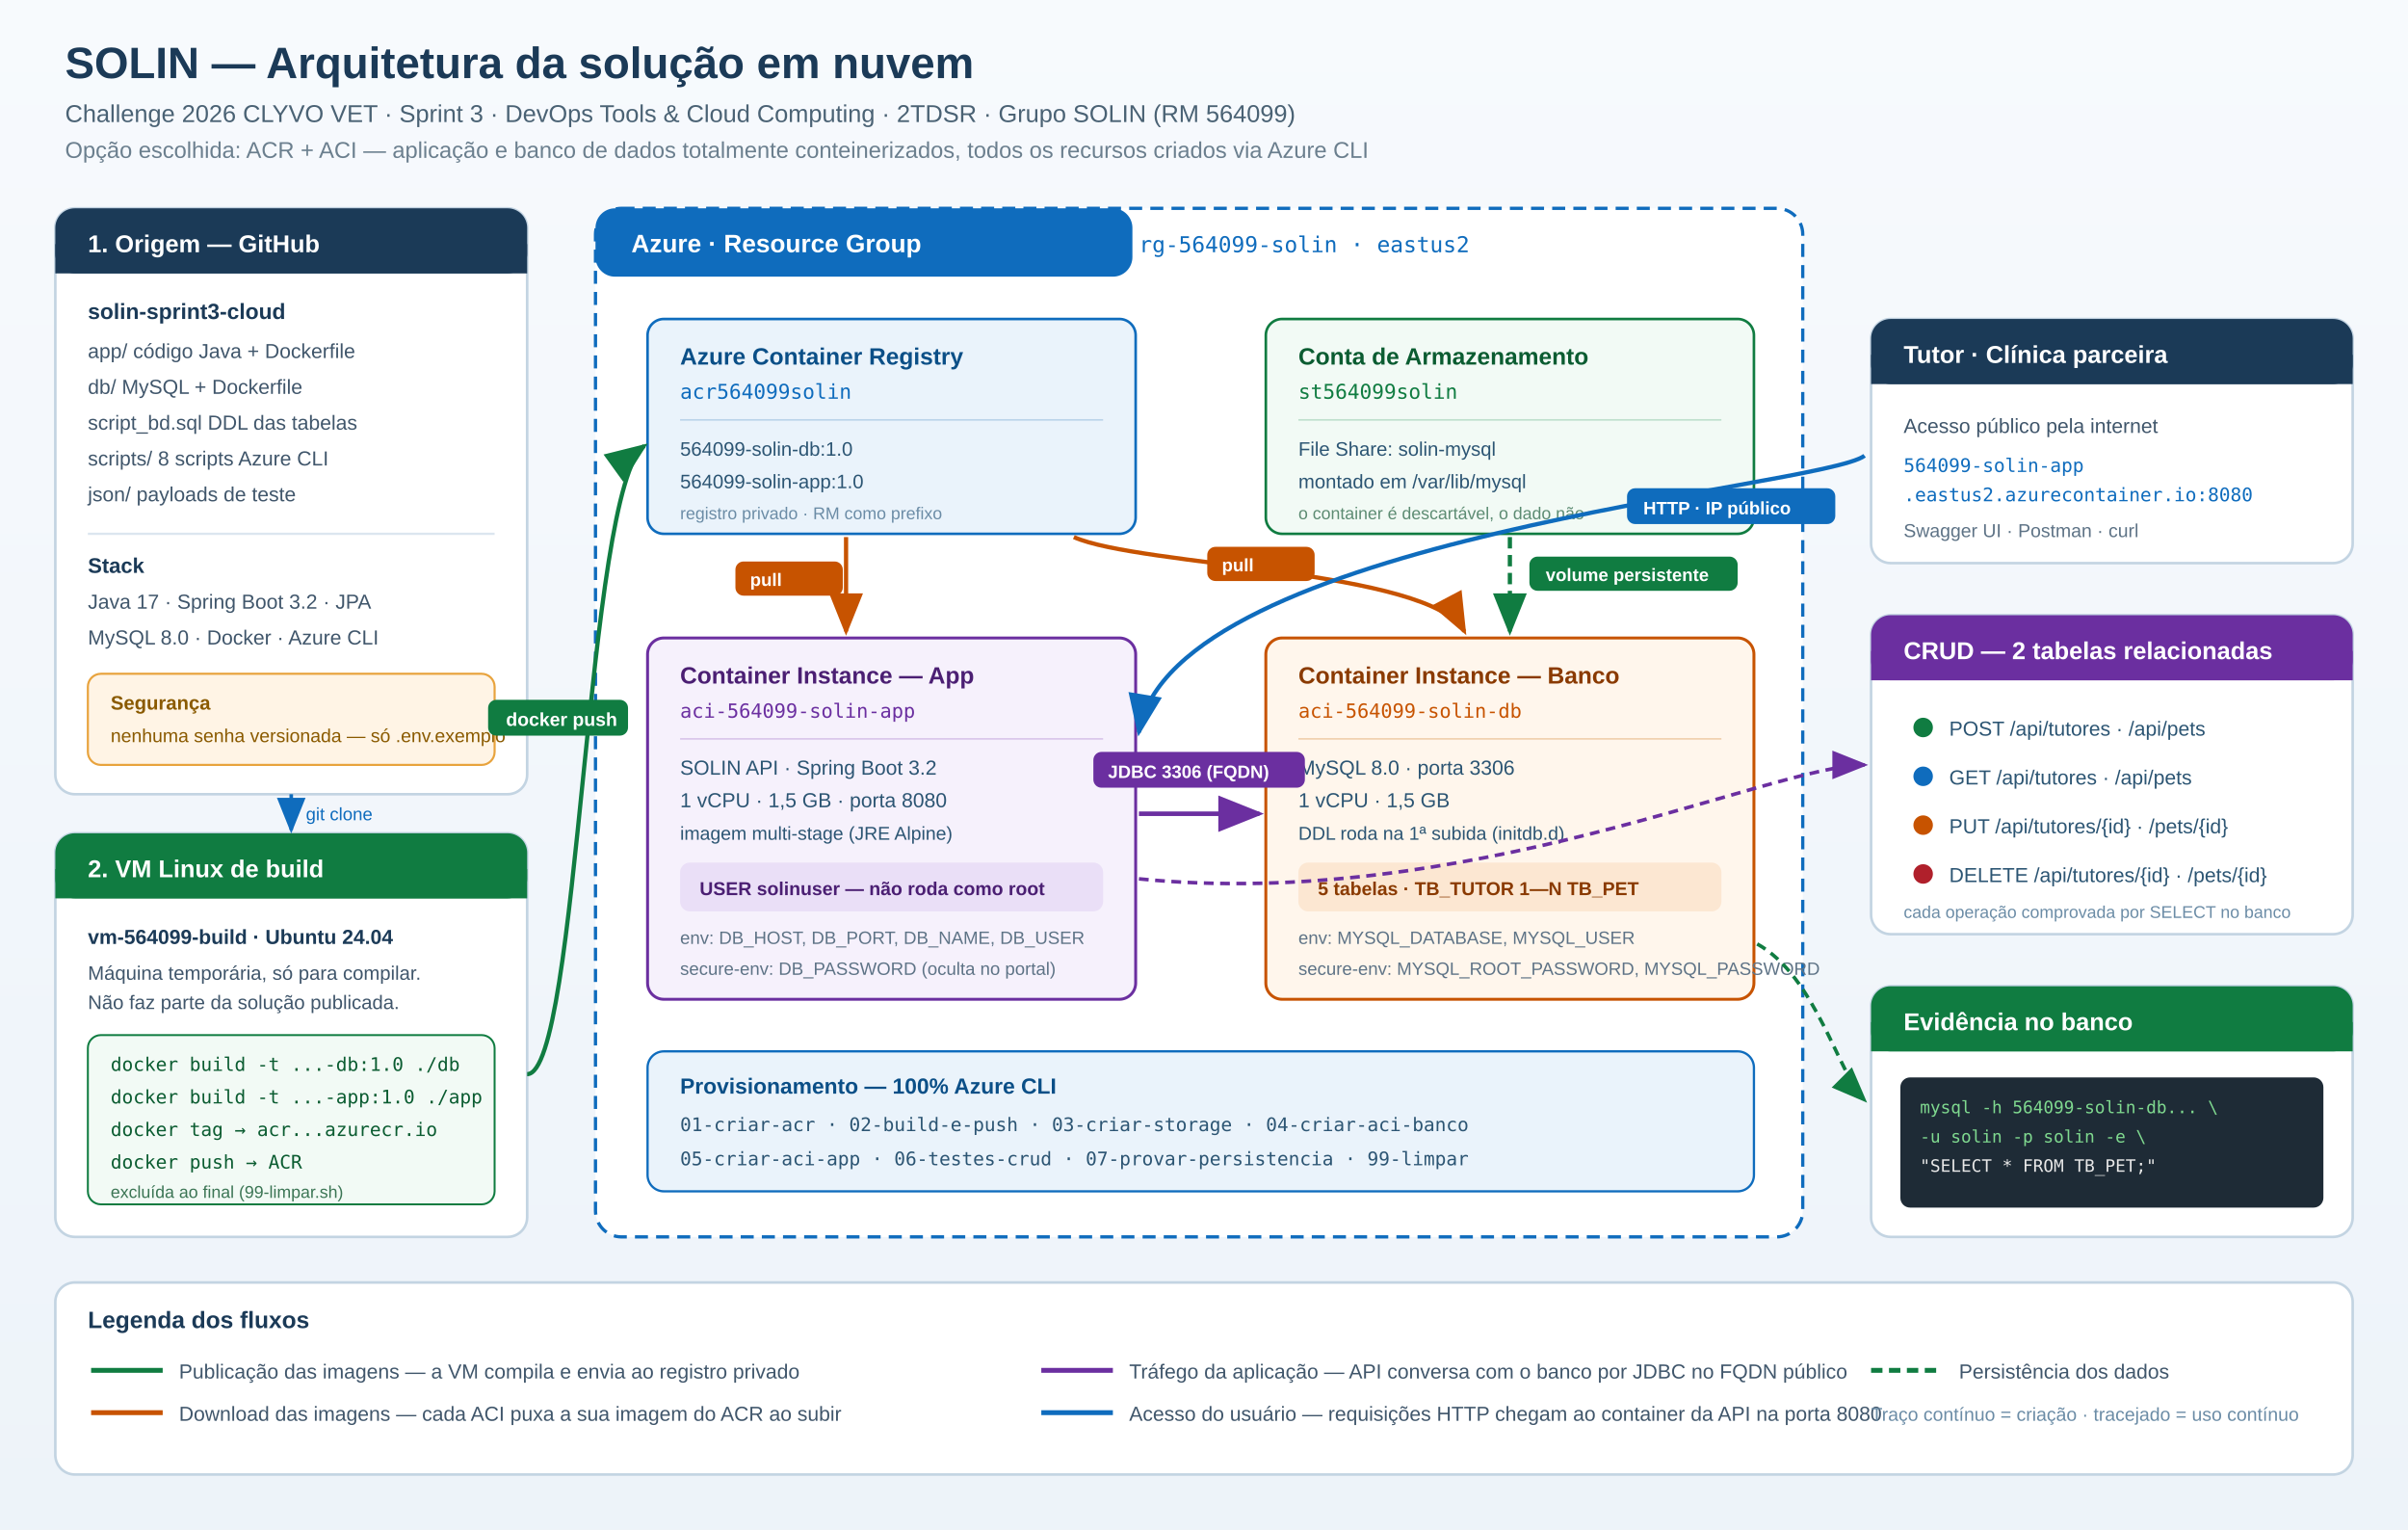
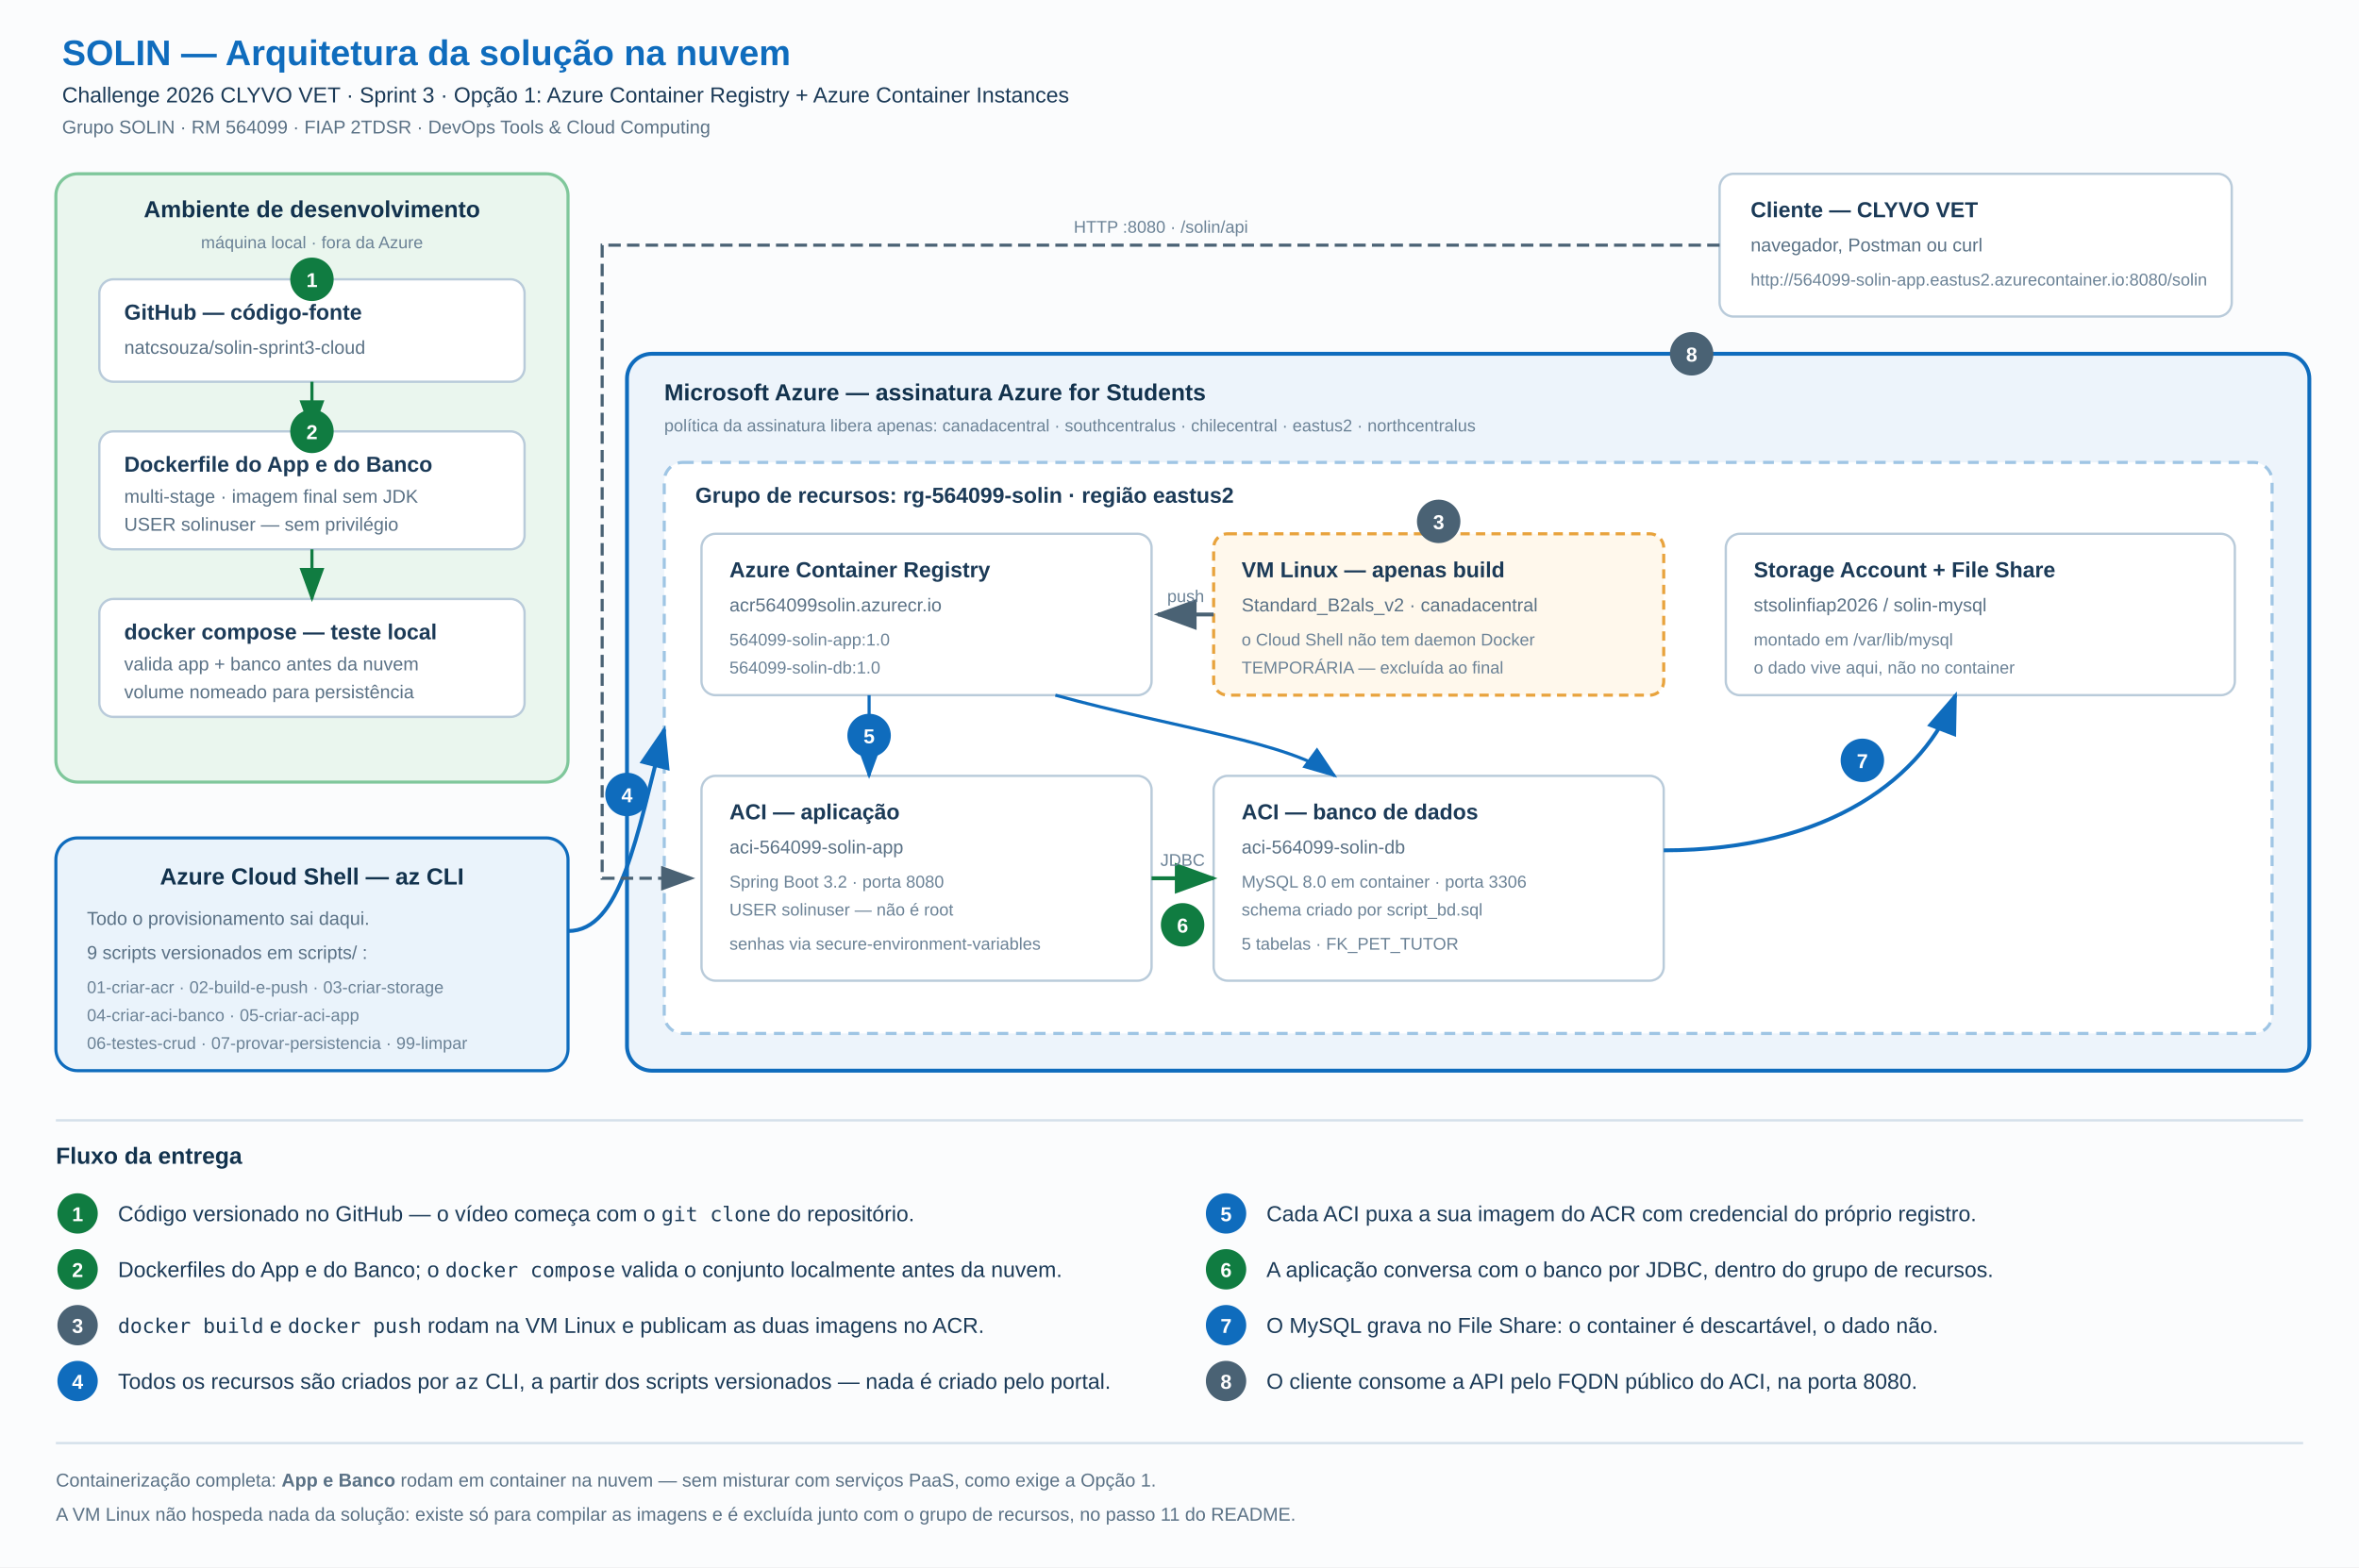
- <svg xmlns="http://www.w3.org/2000/svg" viewBox="0 0 1480 940" width="1480" height="940" font-family="Segoe UI, Arial, sans-serif">
+ <svg xmlns="http://www.w3.org/2000/svg" width="1520" height="1010" viewBox="0 0 1520 1010" font-family="Segoe UI, Calibri, Arial, sans-serif">
  <defs>
-     <marker id="seta" markerWidth="10" markerHeight="8" refX="9" refY="4" orient="auto">
-       <path d="M0,0 L10,4 L0,8 Z" fill="#0F6CBD" />
+     <marker id="seta" markerWidth="11" markerHeight="8" refX="10" refY="4" orient="auto">
+       <path d="M0,0 L11,4 L0,8 z" fill="#4A6274" />
    </marker>
-     <marker id="setaVerde" markerWidth="10" markerHeight="8" refX="9" refY="4" orient="auto">
-       <path d="M0,0 L10,4 L0,8 Z" fill="#107C41" />
+     <marker id="setaAzul" markerWidth="11" markerHeight="8" refX="10" refY="4" orient="auto">
+       <path d="M0,0 L11,4 L0,8 z" fill="#0F6CBD" />
    </marker>
-     <marker id="setaLaranja" markerWidth="10" markerHeight="8" refX="9" refY="4" orient="auto">
-       <path d="M0,0 L10,4 L0,8 Z" fill="#C75300" />
+     <marker id="setaVerde" markerWidth="11" markerHeight="8" refX="10" refY="4" orient="auto">
+       <path d="M0,0 L11,4 L0,8 z" fill="#107C41" />
    </marker>
-     <marker id="setaRoxa" markerWidth="10" markerHeight="8" refX="9" refY="4" orient="auto">
-       <path d="M0,0 L10,4 L0,8 Z" fill="#6B2FA0" />
-     </marker>
-     <linearGradient id="fundo" x1="0" y1="0" x2="0" y2="1">
-       <stop offset="0%" stop-color="#F7FAFD" />
-       <stop offset="100%" stop-color="#EDF3F9" />
-     </linearGradient>
+     <style>
+       .t   { font-size:14px; fill:#1B3A57 }
+       .tb  { font-size:14px; fill:#1B3A57; font-weight:600 }
+       .ts  { font-size:12px; fill:#5A7185 }
+       .tm  { font-size:11px; fill:#6B8296 }
+       .rec { font-size:15px; font-weight:600; fill:#12324D }
+       .cx  { fill:#fff; stroke:#B9CBDA; stroke-width:1.5; rx:9 }
+       .num { font-size:13px; font-weight:700; fill:#fff }
+     </style>
  </defs>
-   <rect width="1480" height="940" fill="url(#fundo)" />
-   <text x="40" y="48" font-size="27" font-weight="700" fill="#1B3A57">SOLIN — Arquitetura da solução em nuvem</text>
-   <text x="40" y="75" font-size="15" fill="#4A6274">Challenge 2026 CLYVO VET · Sprint 3 · DevOps Tools &amp; Cloud Computing · 2TDSR · Grupo SOLIN (RM 564099)</text>
-   <text x="40" y="97" font-size="14" fill="#6B7F8E">Opção escolhida: ACR + ACI — aplicação e banco de dados totalmente conteinerizados, todos os recursos criados via Azure CLI</text>
-   <rect x="34" y="128" width="290" height="360" rx="12" fill="#FFFFFF" stroke="#C3D4E2" stroke-width="1.6" />
-   <rect x="34" y="128" width="290" height="40" rx="12" fill="#1B3A57" />
-   <rect x="34" y="150" width="290" height="18" fill="#1B3A57" />
-   <text x="54" y="155" font-size="15" font-weight="600" fill="#FFFFFF">1. Origem — GitHub</text>
-   <text x="54" y="196" font-size="13.5" font-weight="600" fill="#1B3A57">solin-sprint3-cloud</text>
-   <text x="54" y="220" font-size="12.5" fill="#40566B">app/       código Java + Dockerfile</text>
-   <text x="54" y="242" font-size="12.5" fill="#40566B">db/        MySQL + Dockerfile</text>
-   <text x="54" y="264" font-size="12.5" fill="#40566B">script_bd.sql   DDL das tabelas</text>
-   <text x="54" y="286" font-size="12.5" fill="#40566B">scripts/   8 scripts Azure CLI</text>
-   <text x="54" y="308" font-size="12.5" fill="#40566B">json/      payloads de teste</text>
-   <line x1="54" y1="328" x2="304" y2="328" stroke="#DCE6EF" stroke-width="1.4" />
-   <text x="54" y="352" font-size="13" font-weight="600" fill="#1B3A57">Stack</text>
-   <text x="54" y="374" font-size="12.5" fill="#40566B">Java 17 · Spring Boot 3.2 · JPA</text>
-   <text x="54" y="396" font-size="12.5" fill="#40566B">MySQL 8.0 · Docker · Azure CLI</text>
-   <rect x="54" y="414" width="250" height="56" rx="8" fill="#FFF4E5" stroke="#E8A33D" stroke-width="1.3" />
-   <text x="68" y="436" font-size="12" font-weight="600" fill="#8A5A00">Segurança</text>
-   <text x="68" y="456" font-size="11.5" fill="#8A5A00">nenhuma senha versionada — só .env.exemplo</text>
-   <rect x="34" y="512" width="290" height="248" rx="12" fill="#FFFFFF" stroke="#C3D4E2" stroke-width="1.6" />
-   <rect x="34" y="512" width="290" height="40" rx="12" fill="#107C41" />
-   <rect x="34" y="534" width="290" height="18" fill="#107C41" />
-   <text x="54" y="539" font-size="15" font-weight="600" fill="#FFFFFF">2. VM Linux de build</text>
-   <text x="54" y="580" font-size="12.5" font-weight="600" fill="#1B3A57">vm-564099-build · Ubuntu 24.04</text>
-   <text x="54" y="602" font-size="12" fill="#40566B">Máquina temporária, só para compilar.</text>
-   <text x="54" y="620" font-size="12" fill="#40566B">Não faz parte da solução publicada.</text>
-   <rect x="54" y="636" width="250" height="104" rx="8" fill="#F2FAF5" stroke="#107C41" stroke-width="1.2" />
-   <text x="68" y="658" font-size="11.5" font-family="Consolas, monospace" fill="#0B5C31">docker build -t ...-db:1.0 ./db</text>
-   <text x="68" y="678" font-size="11.5" font-family="Consolas, monospace" fill="#0B5C31">docker build -t ...-app:1.0 ./app</text>
-   <text x="68" y="698" font-size="11.5" font-family="Consolas, monospace" fill="#0B5C31">docker tag  → acr...azurecr.io</text>
-   <text x="68" y="718" font-size="11.5" font-family="Consolas, monospace" fill="#0B5C31">docker push → ACR</text>
-   <text x="68" y="736" font-size="10.5" fill="#3B7554">excluída ao final (99-limpar.sh)</text>
-   <line x1="179" y1="488" x2="179" y2="510" stroke="#0F6CBD" stroke-width="2.2" marker-end="url(#seta)" />
-   <text x="188" y="504" font-size="11" fill="#0F6CBD">git clone</text>
-   <rect x="366" y="128" width="742" height="632" rx="16" fill="#FFFFFF" stroke="#0F6CBD" stroke-width="2" stroke-dasharray="8 5" />
-   <rect x="366" y="128" width="330" height="42" rx="12" fill="#0F6CBD" />
-   <text x="388" y="155" font-size="15.5" font-weight="600" fill="#FFFFFF">Azure · Resource Group</text>
-   <text x="700" y="155" font-size="13.5" fill="#0F6CBD" font-family="Consolas, monospace">rg-564099-solin · eastus2</text>
-   <rect x="398" y="196" width="300" height="132" rx="10" fill="#EAF3FB" stroke="#0F6CBD" stroke-width="1.6" />
-   <text x="418" y="224" font-size="14.5" font-weight="600" fill="#0B4F87">Azure Container Registry</text>
-   <text x="418" y="245" font-size="12.5" font-family="Consolas, monospace" fill="#0F6CBD">acr564099solin</text>
-   <line x1="418" y1="258" x2="678" y2="258" stroke="#BBD4EA" />
-   <text x="418" y="280" font-size="12" fill="#2C5573">564099-solin-db:1.0</text>
-   <text x="418" y="300" font-size="12" fill="#2C5573">564099-solin-app:1.0</text>
-   <text x="418" y="319" font-size="10.5" fill="#6B8CA6">registro privado · RM como prefixo</text>
-   <rect x="778" y="196" width="300" height="132" rx="10" fill="#F2FAF5" stroke="#107C41" stroke-width="1.6" />
-   <text x="798" y="224" font-size="14.5" font-weight="600" fill="#0B5C31">Conta de Armazenamento</text>
-   <text x="798" y="245" font-size="12.5" font-family="Consolas, monospace" fill="#107C41">st564099solin</text>
-   <line x1="798" y1="258" x2="1058" y2="258" stroke="#BFE0CD" />
-   <text x="798" y="280" font-size="12" fill="#2C5573">File Share: solin-mysql</text>
-   <text x="798" y="300" font-size="12" fill="#2C5573">montado em /var/lib/mysql</text>
-   <text x="798" y="319" font-size="10.5" fill="#5C8B72">o container é descartável, o dado não</text>
-   <rect x="398" y="392" width="300" height="222" rx="10" fill="#F6F1FC" stroke="#6B2FA0" stroke-width="1.8" />
-   <text x="418" y="420" font-size="14.5" font-weight="600" fill="#4B1F73">Container Instance — App</text>
-   <text x="418" y="441" font-size="12" font-family="Consolas, monospace" fill="#6B2FA0">aci-564099-solin-app</text>
-   <line x1="418" y1="454" x2="678" y2="454" stroke="#D8C6EA" />
-   <text x="418" y="476" font-size="12.5" fill="#2C5573">SOLIN API · Spring Boot 3.2</text>
-   <text x="418" y="496" font-size="12.5" fill="#2C5573">1 vCPU · 1,5 GB · porta 8080</text>
-   <text x="418" y="516" font-size="11.5" fill="#2C5573">imagem multi-stage (JRE Alpine)</text>
-   <rect x="418" y="530" width="260" height="30" rx="6" fill="#EADFF7" />
-   <text x="430" y="550" font-size="11.5" font-weight="600" fill="#4B1F73">USER solinuser — não roda como root</text>
-   <text x="418" y="580" font-size="11" fill="#5E7386">env: DB_HOST, DB_PORT, DB_NAME, DB_USER</text>
-   <text x="418" y="599" font-size="11" fill="#5E7386">secure-env: DB_PASSWORD (oculta no portal)</text>
-   <rect x="778" y="392" width="300" height="222" rx="10" fill="#FFF6EC" stroke="#C75300" stroke-width="1.8" />
-   <text x="798" y="420" font-size="14.5" font-weight="600" fill="#8A3A00">Container Instance — Banco</text>
-   <text x="798" y="441" font-size="12" font-family="Consolas, monospace" fill="#C75300">aci-564099-solin-db</text>
-   <line x1="798" y1="454" x2="1058" y2="454" stroke="#F0CFAE" />
-   <text x="798" y="476" font-size="12.5" fill="#2C5573">MySQL 8.0 · porta 3306</text>
-   <text x="798" y="496" font-size="12.5" fill="#2C5573">1 vCPU · 1,5 GB</text>
-   <text x="798" y="516" font-size="11.5" fill="#2C5573">DDL roda na 1ª subida (initdb.d)</text>
-   <rect x="798" y="530" width="260" height="30" rx="6" fill="#FCE7D2" />
-   <text x="810" y="550" font-size="11.5" font-weight="600" fill="#8A3A00">5 tabelas · TB_TUTOR 1—N TB_PET</text>
-   <text x="798" y="580" font-size="11" fill="#5E7386">env: MYSQL_DATABASE, MYSQL_USER</text>
-   <text x="798" y="599" font-size="11" fill="#5E7386">secure-env: MYSQL_ROOT_PASSWORD, MYSQL_PASSWORD</text>
-   <rect x="398" y="646" width="680" height="86" rx="10" fill="#EAF3FB" stroke="#0F6CBD" stroke-width="1.4" />
-   <text x="418" y="672" font-size="13.5" font-weight="600" fill="#0B4F87">Provisionamento — 100% Azure CLI</text>
-   <text x="418" y="695" font-size="11.5" font-family="Consolas, monospace" fill="#2C5573">01-criar-acr · 02-build-e-push · 03-criar-storage · 04-criar-aci-banco</text>
-   <text x="418" y="716" font-size="11.5" font-family="Consolas, monospace" fill="#2C5573">05-criar-aci-app · 06-testes-crud · 07-provar-persistencia · 99-limpar</text>
-   <rect x="1150" y="196" width="296" height="150" rx="12" fill="#FFFFFF" stroke="#C3D4E2" stroke-width="1.6" />
-   <rect x="1150" y="196" width="296" height="40" rx="12" fill="#1B3A57" />
-   <rect x="1150" y="218" width="296" height="18" fill="#1B3A57" />
-   <text x="1170" y="223" font-size="15" font-weight="600" fill="#FFFFFF">Tutor · Clínica parceira</text>
-   <text x="1170" y="266" font-size="12.5" fill="#40566B">Acesso público pela internet</text>
-   <text x="1170" y="290" font-size="11.5" font-family="Consolas, monospace" fill="#0F6CBD">564099-solin-app</text>
-   <text x="1170" y="308" font-size="11.5" font-family="Consolas, monospace" fill="#0F6CBD">.eastus2.azurecontainer.io:8080</text>
-   <text x="1170" y="330" font-size="11.5" fill="#5E7386">Swagger UI · Postman · curl</text>
-   <rect x="1150" y="378" width="296" height="196" rx="12" fill="#FFFFFF" stroke="#C3D4E2" stroke-width="1.6" />
-   <rect x="1150" y="378" width="296" height="40" rx="12" fill="#6B2FA0" />
-   <rect x="1150" y="400" width="296" height="18" fill="#6B2FA0" />
-   <text x="1170" y="405" font-size="15" font-weight="600" fill="#FFFFFF">CRUD — 2 tabelas relacionadas</text>
-   <circle cx="1182" cy="447" r="6" fill="#107C41" />
-   <text x="1198" y="452" font-size="12.5" fill="#2C5573">POST   /api/tutores  ·  /api/pets</text>
-   <circle cx="1182" cy="477" r="6" fill="#0F6CBD" />
-   <text x="1198" y="482" font-size="12.5" fill="#2C5573">GET    /api/tutores  ·  /api/pets</text>
-   <circle cx="1182" cy="507" r="6" fill="#C75300" />
-   <text x="1198" y="512" font-size="12.5" fill="#2C5573">PUT    /api/tutores/{id} · /pets/{id}</text>
-   <circle cx="1182" cy="537" r="6" fill="#B0202B" />
-   <text x="1198" y="542" font-size="12.5" fill="#2C5573">DELETE /api/tutores/{id} · /pets/{id}</text>
-   <text x="1170" y="564" font-size="10.5" fill="#6B8CA6">cada operação comprovada por SELECT no banco</text>
-   <rect x="1150" y="606" width="296" height="154" rx="12" fill="#FFFFFF" stroke="#C3D4E2" stroke-width="1.6" />
-   <rect x="1150" y="606" width="296" height="40" rx="12" fill="#107C41" />
-   <rect x="1150" y="628" width="296" height="18" fill="#107C41" />
-   <text x="1170" y="633" font-size="15" font-weight="600" fill="#FFFFFF">Evidência no banco</text>
-   <rect x="1168" y="662" width="260" height="80" rx="6" fill="#1E2B36" />
-   <text x="1180" y="684" font-size="10.5" font-family="Consolas, monospace" fill="#7FD98F">mysql -h 564099-solin-db... \</text>
-   <text x="1180" y="702" font-size="10.5" font-family="Consolas, monospace" fill="#7FD98F">  -u solin -p solin -e \</text>
-   <text x="1180" y="720" font-size="10.5" font-family="Consolas, monospace" fill="#E8E8E8">  "SELECT * FROM TB_PET;"</text>
-   <path d="M324 660 C356 660 360 300 396 274" fill="none" stroke="#107C41" stroke-width="2.6" marker-end="url(#setaVerde)" />
-   <rect x="300" y="430" width="86" height="22" rx="5" fill="#107C41" />
-   <text x="311" y="446" font-size="11.5" font-weight="600" fill="#FFFFFF">docker push</text>
-   <path d="M520 330 L520 388" fill="none" stroke="#C75300" stroke-width="2.6" marker-end="url(#setaLaranja)" />
-   <rect x="452" y="345" width="66" height="21" rx="5" fill="#C75300" />
-   <text x="461" y="360" font-size="11" font-weight="600" fill="#FFFFFF">pull</text>
-   <path d="M660 330 C700 348 880 350 900 388" fill="none" stroke="#C75300" stroke-width="2.6" marker-end="url(#setaLaranja)" />
-   <rect x="742" y="336" width="66" height="21" rx="5" fill="#C75300" />
-   <text x="751" y="351" font-size="11" font-weight="600" fill="#FFFFFF">pull</text>
-   <path d="M928 330 L928 388" fill="none" stroke="#107C41" stroke-width="2.6" stroke-dasharray="7 4" marker-end="url(#setaVerde)" />
-   <rect x="940" y="342" width="128" height="21" rx="5" fill="#107C41" />
-   <text x="950" y="357" font-size="11" font-weight="600" fill="#FFFFFF">volume persistente</text>
-   <path d="M700 500 L774 500" fill="none" stroke="#6B2FA0" stroke-width="2.8" marker-end="url(#setaRoxa)" />
-   <rect x="672" y="462" width="130" height="22" rx="5" fill="#6B2FA0" />
-   <text x="681" y="478" font-size="11" font-weight="600" fill="#FFFFFF">JDBC 3306 (FQDN)</text>
-   <path d="M1146 280 C1120 300 720 330 700 450" fill="none" stroke="#0F6CBD" stroke-width="2.6" marker-end="url(#seta)" />
-   <rect x="1000" y="300" width="128" height="22" rx="5" fill="#0F6CBD" />
-   <text x="1010" y="316" font-size="11" font-weight="600" fill="#FFFFFF">HTTP · IP público</text>
-   <path d="M700 540 C900 560 1090 470 1146 470" fill="none" stroke="#6B2FA0" stroke-width="2.2" stroke-dasharray="6 4" marker-end="url(#setaRoxa)" />
-   <path d="M1080 580 C1116 600 1130 660 1146 676" fill="none" stroke="#107C41" stroke-width="2.2" stroke-dasharray="6 4" marker-end="url(#setaVerde)" />
-   <rect x="34" y="788" width="1412" height="118" rx="12" fill="#FFFFFF" stroke="#C3D4E2" stroke-width="1.6" />
-   <text x="54" y="816" font-size="14.5" font-weight="600" fill="#1B3A57">Legenda dos fluxos</text>
-   <line x1="56" y1="842" x2="100" y2="842" stroke="#107C41" stroke-width="3" />
-   <text x="110" y="847" font-size="12.5" fill="#40566B">Publicação das imagens — a VM compila e envia ao registro privado</text>
-   <line x1="56" y1="868" x2="100" y2="868" stroke="#C75300" stroke-width="3" />
-   <text x="110" y="873" font-size="12.5" fill="#40566B">Download das imagens — cada ACI puxa a sua imagem do ACR ao subir</text>
-   <line x1="640" y1="842" x2="684" y2="842" stroke="#6B2FA0" stroke-width="3" />
-   <text x="694" y="847" font-size="12.5" fill="#40566B">Tráfego da aplicação — API conversa com o banco por JDBC no FQDN público</text>
-   <line x1="640" y1="868" x2="684" y2="868" stroke="#0F6CBD" stroke-width="3" />
-   <text x="694" y="873" font-size="12.5" fill="#40566B">Acesso do usuário — requisições HTTP chegam ao container da API na porta 8080</text>
-   <line x1="1150" y1="842" x2="1194" y2="842" stroke="#107C41" stroke-width="3" stroke-dasharray="7 4" />
-   <text x="1204" y="847" font-size="12.5" fill="#40566B">Persistência dos dados</text>
-   <text x="1150" y="873" font-size="11.5" fill="#6B8CA6">Traço contínuo = criação · tracejado = uso contínuo</text>
+   <rect width="1520" height="1010" fill="#FBFCFD" />
+   <text x="40" y="42" font-size="23" font-weight="700" fill="#0F6CBD">SOLIN — Arquitetura da solução na nuvem</text>
+   <text x="40" y="66" class="t">Challenge 2026 CLYVO VET · Sprint 3 · Opção 1: Azure Container Registry + Azure Container Instances</text>
+   <text x="40" y="86" class="ts">Grupo SOLIN · RM 564099 · FIAP 2TDSR · DevOps Tools &amp; Cloud Computing</text>
+   <rect x="36" y="112" width="330" height="392" rx="14" fill="#EAF6EE" stroke="#7FC79B" stroke-width="2" />
+   <text x="201" y="140" text-anchor="middle" class="rec" fill="#0B5C31">Ambiente de desenvolvimento</text>
+   <text x="201" y="160" text-anchor="middle" class="tm">máquina local · fora da Azure</text>
+   <rect x="64" y="180" width="274" height="66" class="cx" />
+   <text x="80" y="206" class="tb">GitHub — código-fonte</text>
+   <text x="80" y="228" class="ts">natcsouza/solin-sprint3-cloud</text>
+   <rect x="64" y="278" width="274" height="76" class="cx" />
+   <text x="80" y="304" class="tb">Dockerfile do App e do Banco</text>
+   <text x="80" y="324" class="ts">multi-stage · imagem final sem JDK</text>
+   <text x="80" y="342" class="ts">USER solinuser — sem privilégio</text>
+   <rect x="64" y="386" width="274" height="76" class="cx" />
+   <text x="80" y="412" class="tb">docker compose — teste local</text>
+   <text x="80" y="432" class="ts">valida app + banco antes da nuvem</text>
+   <text x="80" y="450" class="ts">volume nomeado para persistência</text>
+   <path d="M201,246 L201,278" stroke="#107C41" stroke-width="2" marker-end="url(#setaVerde)" />
+   <path d="M201,354 L201,386" stroke="#107C41" stroke-width="2" marker-end="url(#setaVerde)" />
+   <rect x="36" y="540" width="330" height="150" rx="14" fill="#EAF3FB" stroke="#0F6CBD" stroke-width="2" />
+   <text x="201" y="570" text-anchor="middle" class="rec">Azure Cloud Shell — az CLI</text>
+   <text x="56" y="596" class="ts">Todo o provisionamento sai daqui.</text>
+   <text x="56" y="618" class="ts">9 scripts versionados em scripts/ :</text>
+   <text x="56" y="640" class="tm">01-criar-acr · 02-build-e-push · 03-criar-storage</text>
+   <text x="56" y="658" class="tm">04-criar-aci-banco · 05-criar-aci-app</text>
+   <text x="56" y="676" class="tm">06-testes-crud · 07-provar-persistencia · 99-limpar</text>
+   <rect x="1108" y="112" width="330" height="92" class="cx" />
+   <text x="1128" y="140" class="tb">Cliente — CLYVO VET</text>
+   <text x="1128" y="162" class="ts">navegador, Postman ou curl</text>
+   <text x="1128" y="184" class="tm">http://564099-solin-app.eastus2.azurecontainer.io:8080/solin</text>
+   <rect x="404" y="228" width="1084" height="462" rx="16" fill="#EDF4FB" stroke="#0F6CBD" stroke-width="2.5" />
+   <text x="428" y="258" class="rec">Microsoft Azure — assinatura Azure for Students</text>
+   <text x="428" y="278" class="tm">política da assinatura libera apenas: canadacentral · southcentralus · chilecentral · eastus2 · northcentralus</text>
+   <rect x="428" y="298" width="1036" height="368" rx="12" fill="#FFFFFF" stroke="#9FC5E4" stroke-width="2" stroke-dasharray="7 5" />
+   <text x="448" y="324" class="tb" fill="#0B4F87">Grupo de recursos: rg-564099-solin · região eastus2</text>
+   <rect x="452" y="344" width="290" height="104" class="cx" stroke="#0F6CBD" />
+   <text x="470" y="372" class="tb">Azure Container Registry</text>
+   <text x="470" y="394" class="ts">acr564099solin.azurecr.io</text>
+   <text x="470" y="416" class="tm">564099-solin-app:1.0</text>
+   <text x="470" y="434" class="tm">564099-solin-db:1.0</text>
+   <rect x="782" y="344" width="290" height="104" rx="9" fill="#FFF8EC" stroke="#E8A33D" stroke-width="2" stroke-dasharray="6 4" />
+   <text x="800" y="372" class="tb" fill="#8A5B12">VM Linux — apenas build</text>
+   <text x="800" y="394" class="ts">Standard_B2als_v2 · canadacentral</text>
+   <text x="800" y="416" class="tm">o Cloud Shell não tem daemon Docker</text>
+   <text x="800" y="434" class="tm">TEMPORÁRIA — excluída ao final</text>
+   <rect x="1112" y="344" width="328" height="104" class="cx" stroke="#0F6CBD" />
+   <text x="1130" y="372" class="tb">Storage Account + File Share</text>
+   <text x="1130" y="394" class="ts">stsolinfiap2026 / solin-mysql</text>
+   <text x="1130" y="416" class="tm">montado em /var/lib/mysql</text>
+   <text x="1130" y="434" class="tm">o dado vive aqui, não no container</text>
+   <rect x="452" y="500" width="290" height="132" class="cx" stroke="#107C41" stroke-width="2" />
+   <text x="470" y="528" class="tb" fill="#0B5C31">ACI — aplicação</text>
+   <text x="470" y="550" class="ts">aci-564099-solin-app</text>
+   <text x="470" y="572" class="tm">Spring Boot 3.2 · porta 8080</text>
+   <text x="470" y="590" class="tm">USER solinuser — não é root</text>
+   <text x="470" y="612" class="tm">senhas via secure-environment-variables</text>
+   <rect x="782" y="500" width="290" height="132" class="cx" stroke="#107C41" stroke-width="2" />
+   <text x="800" y="528" class="tb" fill="#0B5C31">ACI — banco de dados</text>
+   <text x="800" y="550" class="ts">aci-564099-solin-db</text>
+   <text x="800" y="572" class="tm">MySQL 8.0 em container · porta 3306</text>
+   <text x="800" y="590" class="tm">schema criado por script_bd.sql</text>
+   <text x="800" y="612" class="tm">5 tabelas · FK_PET_TUTOR</text>
+   <path d="M782,396 L746,396" stroke="#4A6274" stroke-width="2.5" marker-end="url(#seta)" />
+   <text x="764" y="388" text-anchor="middle" class="tm">push</text>
+   <path d="M366,600 C400,600 410,540 428,470" stroke="#0F6CBD" stroke-width="2.5" fill="none" marker-end="url(#setaAzul)" />
+   <path d="M560,448 L560,500" stroke="#0F6CBD" stroke-width="2" marker-end="url(#setaAzul)" />
+   <path d="M680,448 C760,470 830,478 860,500" stroke="#0F6CBD" stroke-width="2" fill="none" marker-end="url(#setaAzul)" />
+   <path d="M742,566 L782,566" stroke="#107C41" stroke-width="2.5" marker-end="url(#setaVerde)" />
+   <text x="762" y="558" text-anchor="middle" class="tm" fill="#0B5C31">JDBC</text>
+   <path d="M1072,548 C1180,548 1240,500 1260,448" stroke="#0F6CBD" stroke-width="2.5" fill="none" marker-end="url(#setaAzul)" />
+   <path d="M1108,158 L388,158 L388,566 L446,566" stroke="#4A6274" stroke-width="2" fill="none" marker-end="url(#seta)" stroke-dasharray="8 4" />
+   <text x="748" y="150" text-anchor="middle" class="tm">HTTP :8080 · /solin/api</text>
+   <g>
+     <circle cx="201" cy="180" r="14" fill="#107C41" />
+     <text x="201" y="185" text-anchor="middle" class="num">1</text>
+     <circle cx="201" cy="278" r="14" fill="#107C41" />
+     <text x="201" y="283" text-anchor="middle" class="num">2</text>
+     <circle cx="927" cy="336" r="14" fill="#4A6274" />
+     <text x="927" y="341" text-anchor="middle" class="num">3</text>
+     <circle cx="404" cy="512" r="14" fill="#0F6CBD" />
+     <text x="404" y="517" text-anchor="middle" class="num">4</text>
+     <circle cx="560" cy="474" r="14" fill="#0F6CBD" />
+     <text x="560" y="479" text-anchor="middle" class="num">5</text>
+     <circle cx="762" cy="596" r="14" fill="#107C41" />
+     <text x="762" y="601" text-anchor="middle" class="num">6</text>
+     <circle cx="1200" cy="490" r="14" fill="#0F6CBD" />
+     <text x="1200" y="495" text-anchor="middle" class="num">7</text>
+     <circle cx="1090" cy="228" r="14" fill="#4A6274" />
+     <text x="1090" y="233" text-anchor="middle" class="num">8</text>
+   </g>
+   <line x1="36" y1="722" x2="1484" y2="722" stroke="#D4E0EA" stroke-width="1.5" />
+   <text x="36" y="750" class="rec">Fluxo da entrega</text>
+   <g>
+     <circle cx="50" cy="782" r="13" fill="#107C41" />
+     <text x="50" y="787" text-anchor="middle" class="num">1</text>
+     <text x="76" y="787" class="t">Código versionado no GitHub — o vídeo começa com o <tspan font-family="Consolas,monospace" font-size="13">git clone</tspan> do repositório.</text>
+     <circle cx="50" cy="818" r="13" fill="#107C41" />
+     <text x="50" y="823" text-anchor="middle" class="num">2</text>
+     <text x="76" y="823" class="t">Dockerfiles do App e do Banco; o <tspan font-family="Consolas,monospace" font-size="13">docker compose</tspan> valida o conjunto localmente antes da nuvem.</text>
+     <circle cx="50" cy="854" r="13" fill="#4A6274" />
+     <text x="50" y="859" text-anchor="middle" class="num">3</text>
+     <text x="76" y="859" class="t">
+       <tspan font-family="Consolas,monospace" font-size="13">docker build</tspan> e <tspan font-family="Consolas,monospace" font-size="13">docker push</tspan> rodam na VM Linux e publicam as duas imagens no ACR.</text>
+     <circle cx="50" cy="890" r="13" fill="#0F6CBD" />
+     <text x="50" y="895" text-anchor="middle" class="num">4</text>
+     <text x="76" y="895" class="t">Todos os recursos são criados por <tspan font-family="Consolas,monospace" font-size="13">az</tspan> CLI, a partir dos scripts versionados — nada é criado pelo portal.</text>
+     <circle cx="790" cy="782" r="13" fill="#0F6CBD" />
+     <text x="790" y="787" text-anchor="middle" class="num">5</text>
+     <text x="816" y="787" class="t">Cada ACI puxa a sua imagem do ACR com credencial do próprio registro.</text>
+     <circle cx="790" cy="818" r="13" fill="#107C41" />
+     <text x="790" y="823" text-anchor="middle" class="num">6</text>
+     <text x="816" y="823" class="t">A aplicação conversa com o banco por JDBC, dentro do grupo de recursos.</text>
+     <circle cx="790" cy="854" r="13" fill="#0F6CBD" />
+     <text x="790" y="859" text-anchor="middle" class="num">7</text>
+     <text x="816" y="859" class="t">O MySQL grava no File Share: o container é descartável, o dado não.</text>
+     <circle cx="790" cy="890" r="13" fill="#4A6274" />
+     <text x="790" y="895" text-anchor="middle" class="num">8</text>
+     <text x="816" y="895" class="t">O cliente consome a API pelo FQDN público do ACI, na porta 8080.</text>
+   </g>
+   <line x1="36" y1="930" x2="1484" y2="930" stroke="#D4E0EA" stroke-width="1.5" />
+   <text x="36" y="958" class="ts">Containerização completa: <tspan font-weight="600">App e Banco</tspan> rodam em container na nuvem — sem misturar com serviços PaaS, como exige a Opção 1.</text>
+   <text x="36" y="980" class="ts">A VM Linux não hospeda nada da solução: existe só para compilar as imagens e é excluída junto com o grupo de recursos, no passo 11 do README.</text>
</svg>
